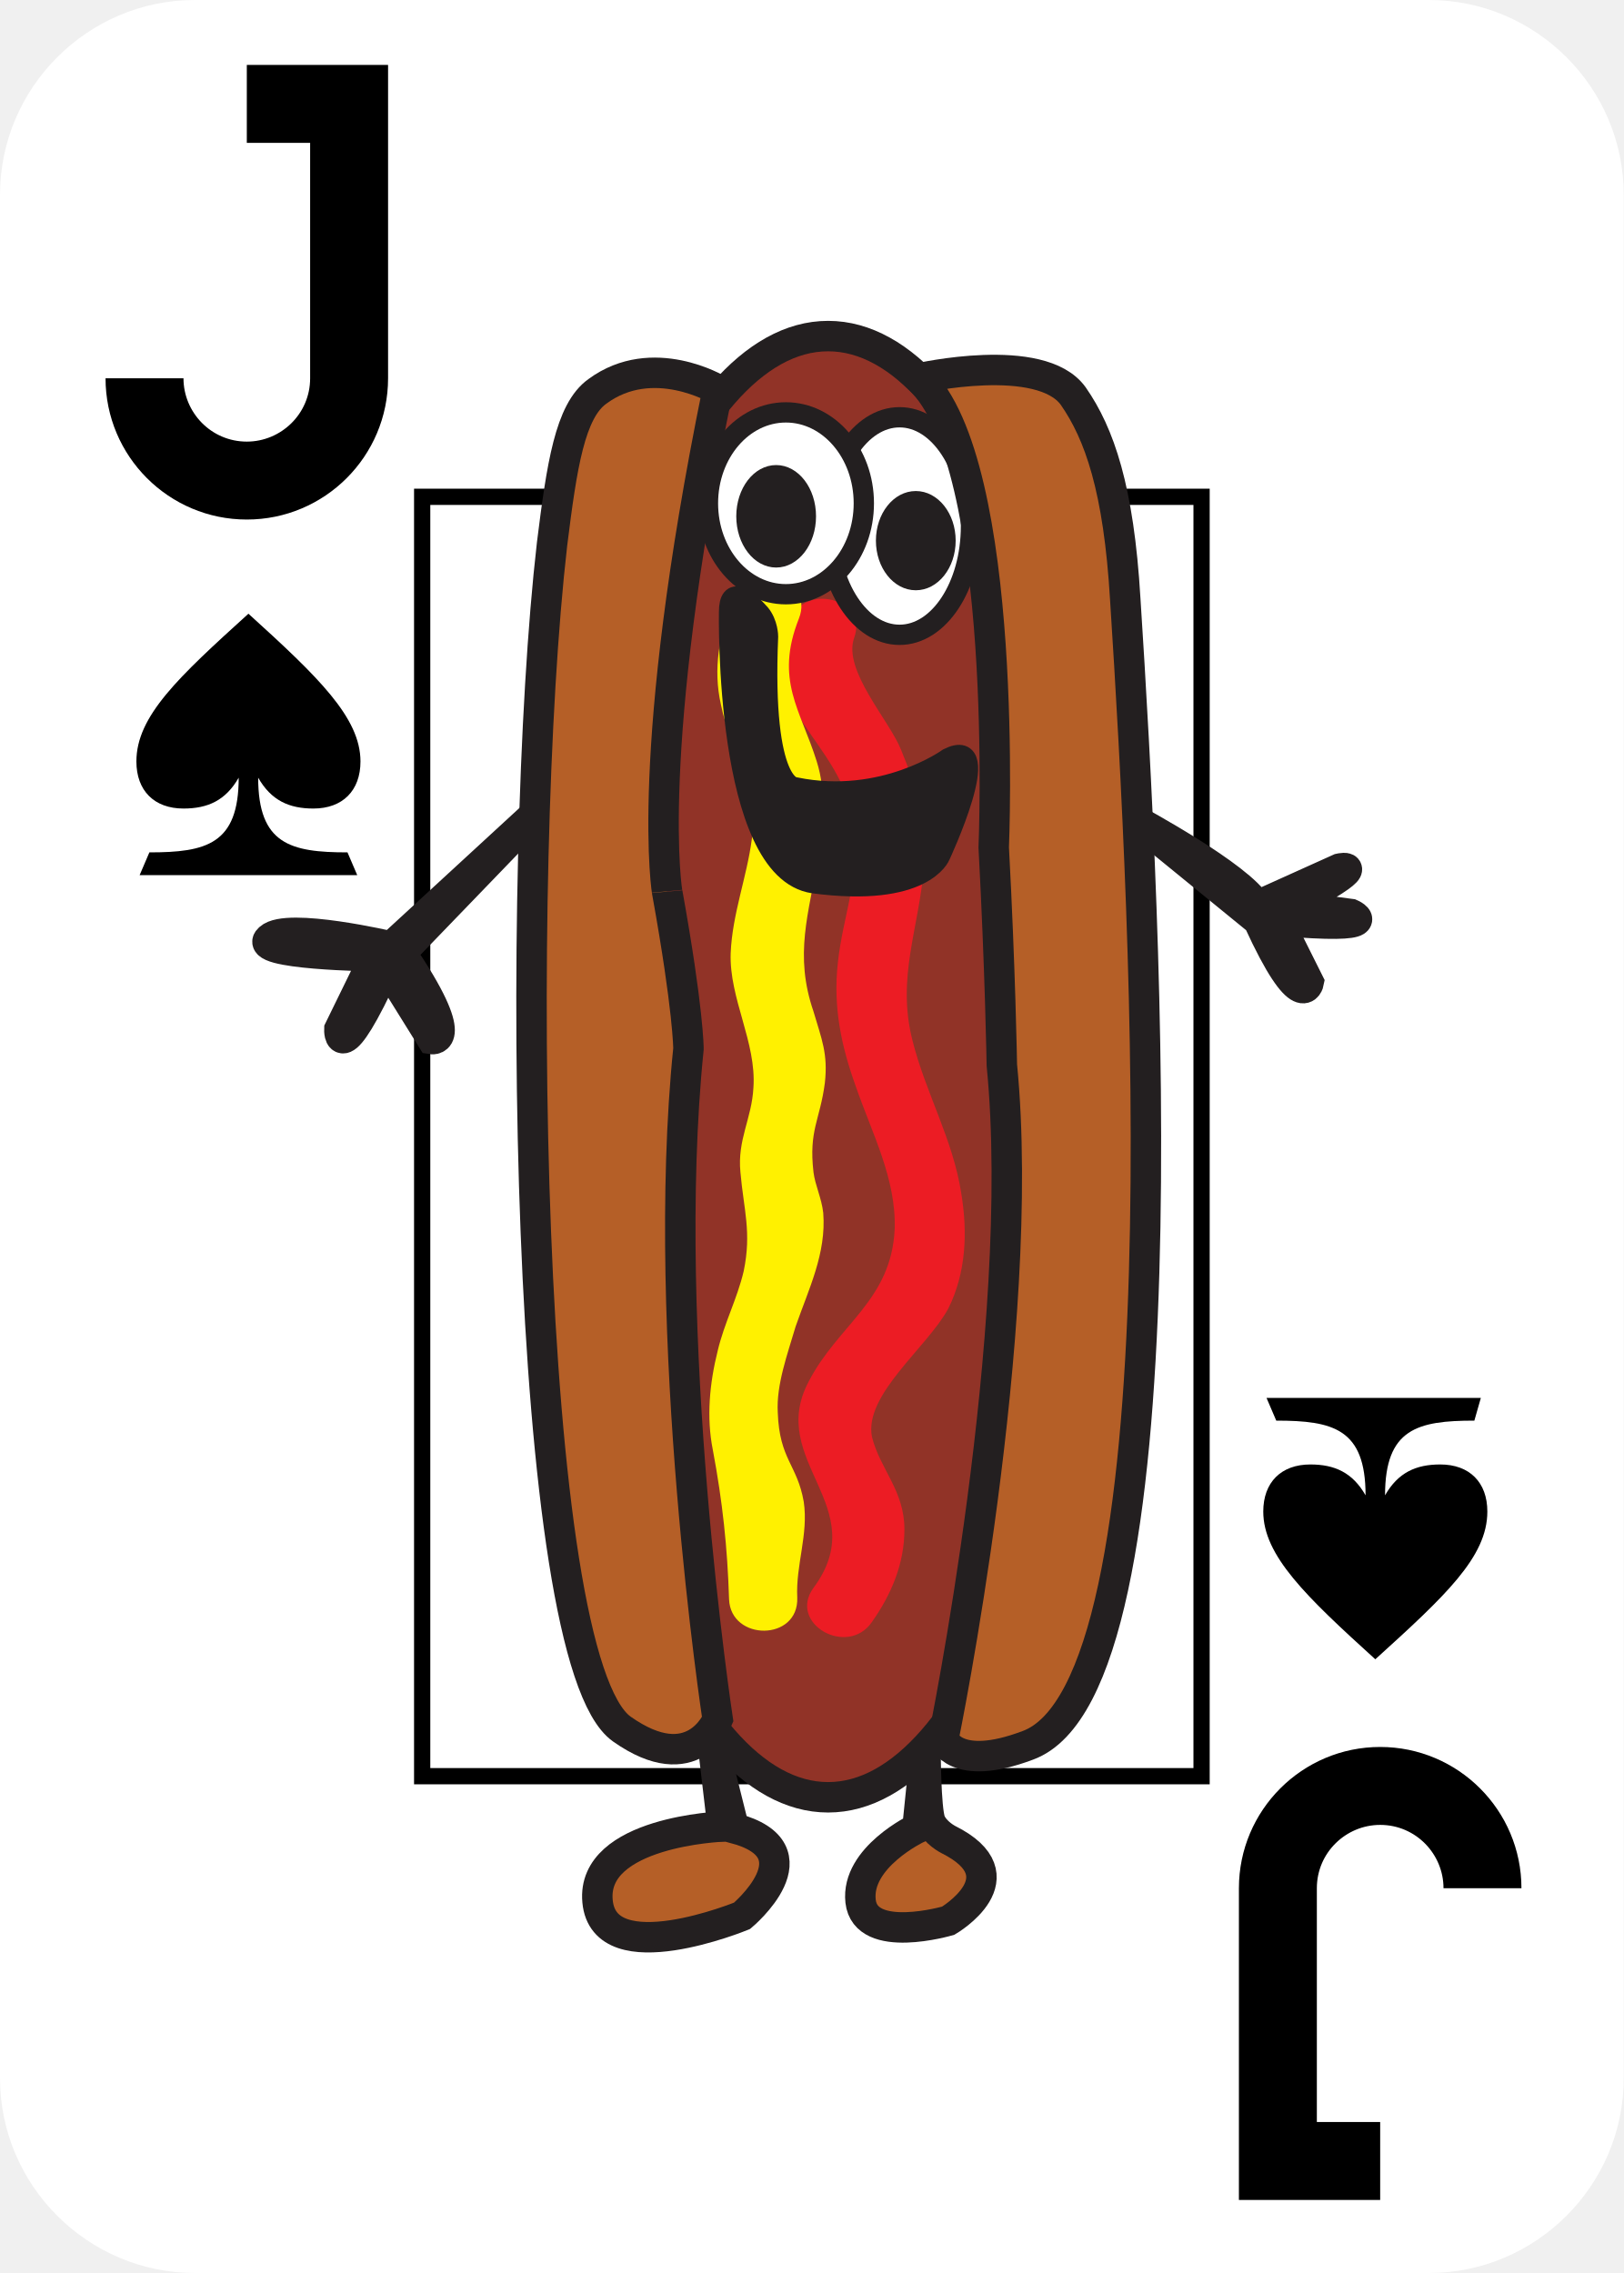
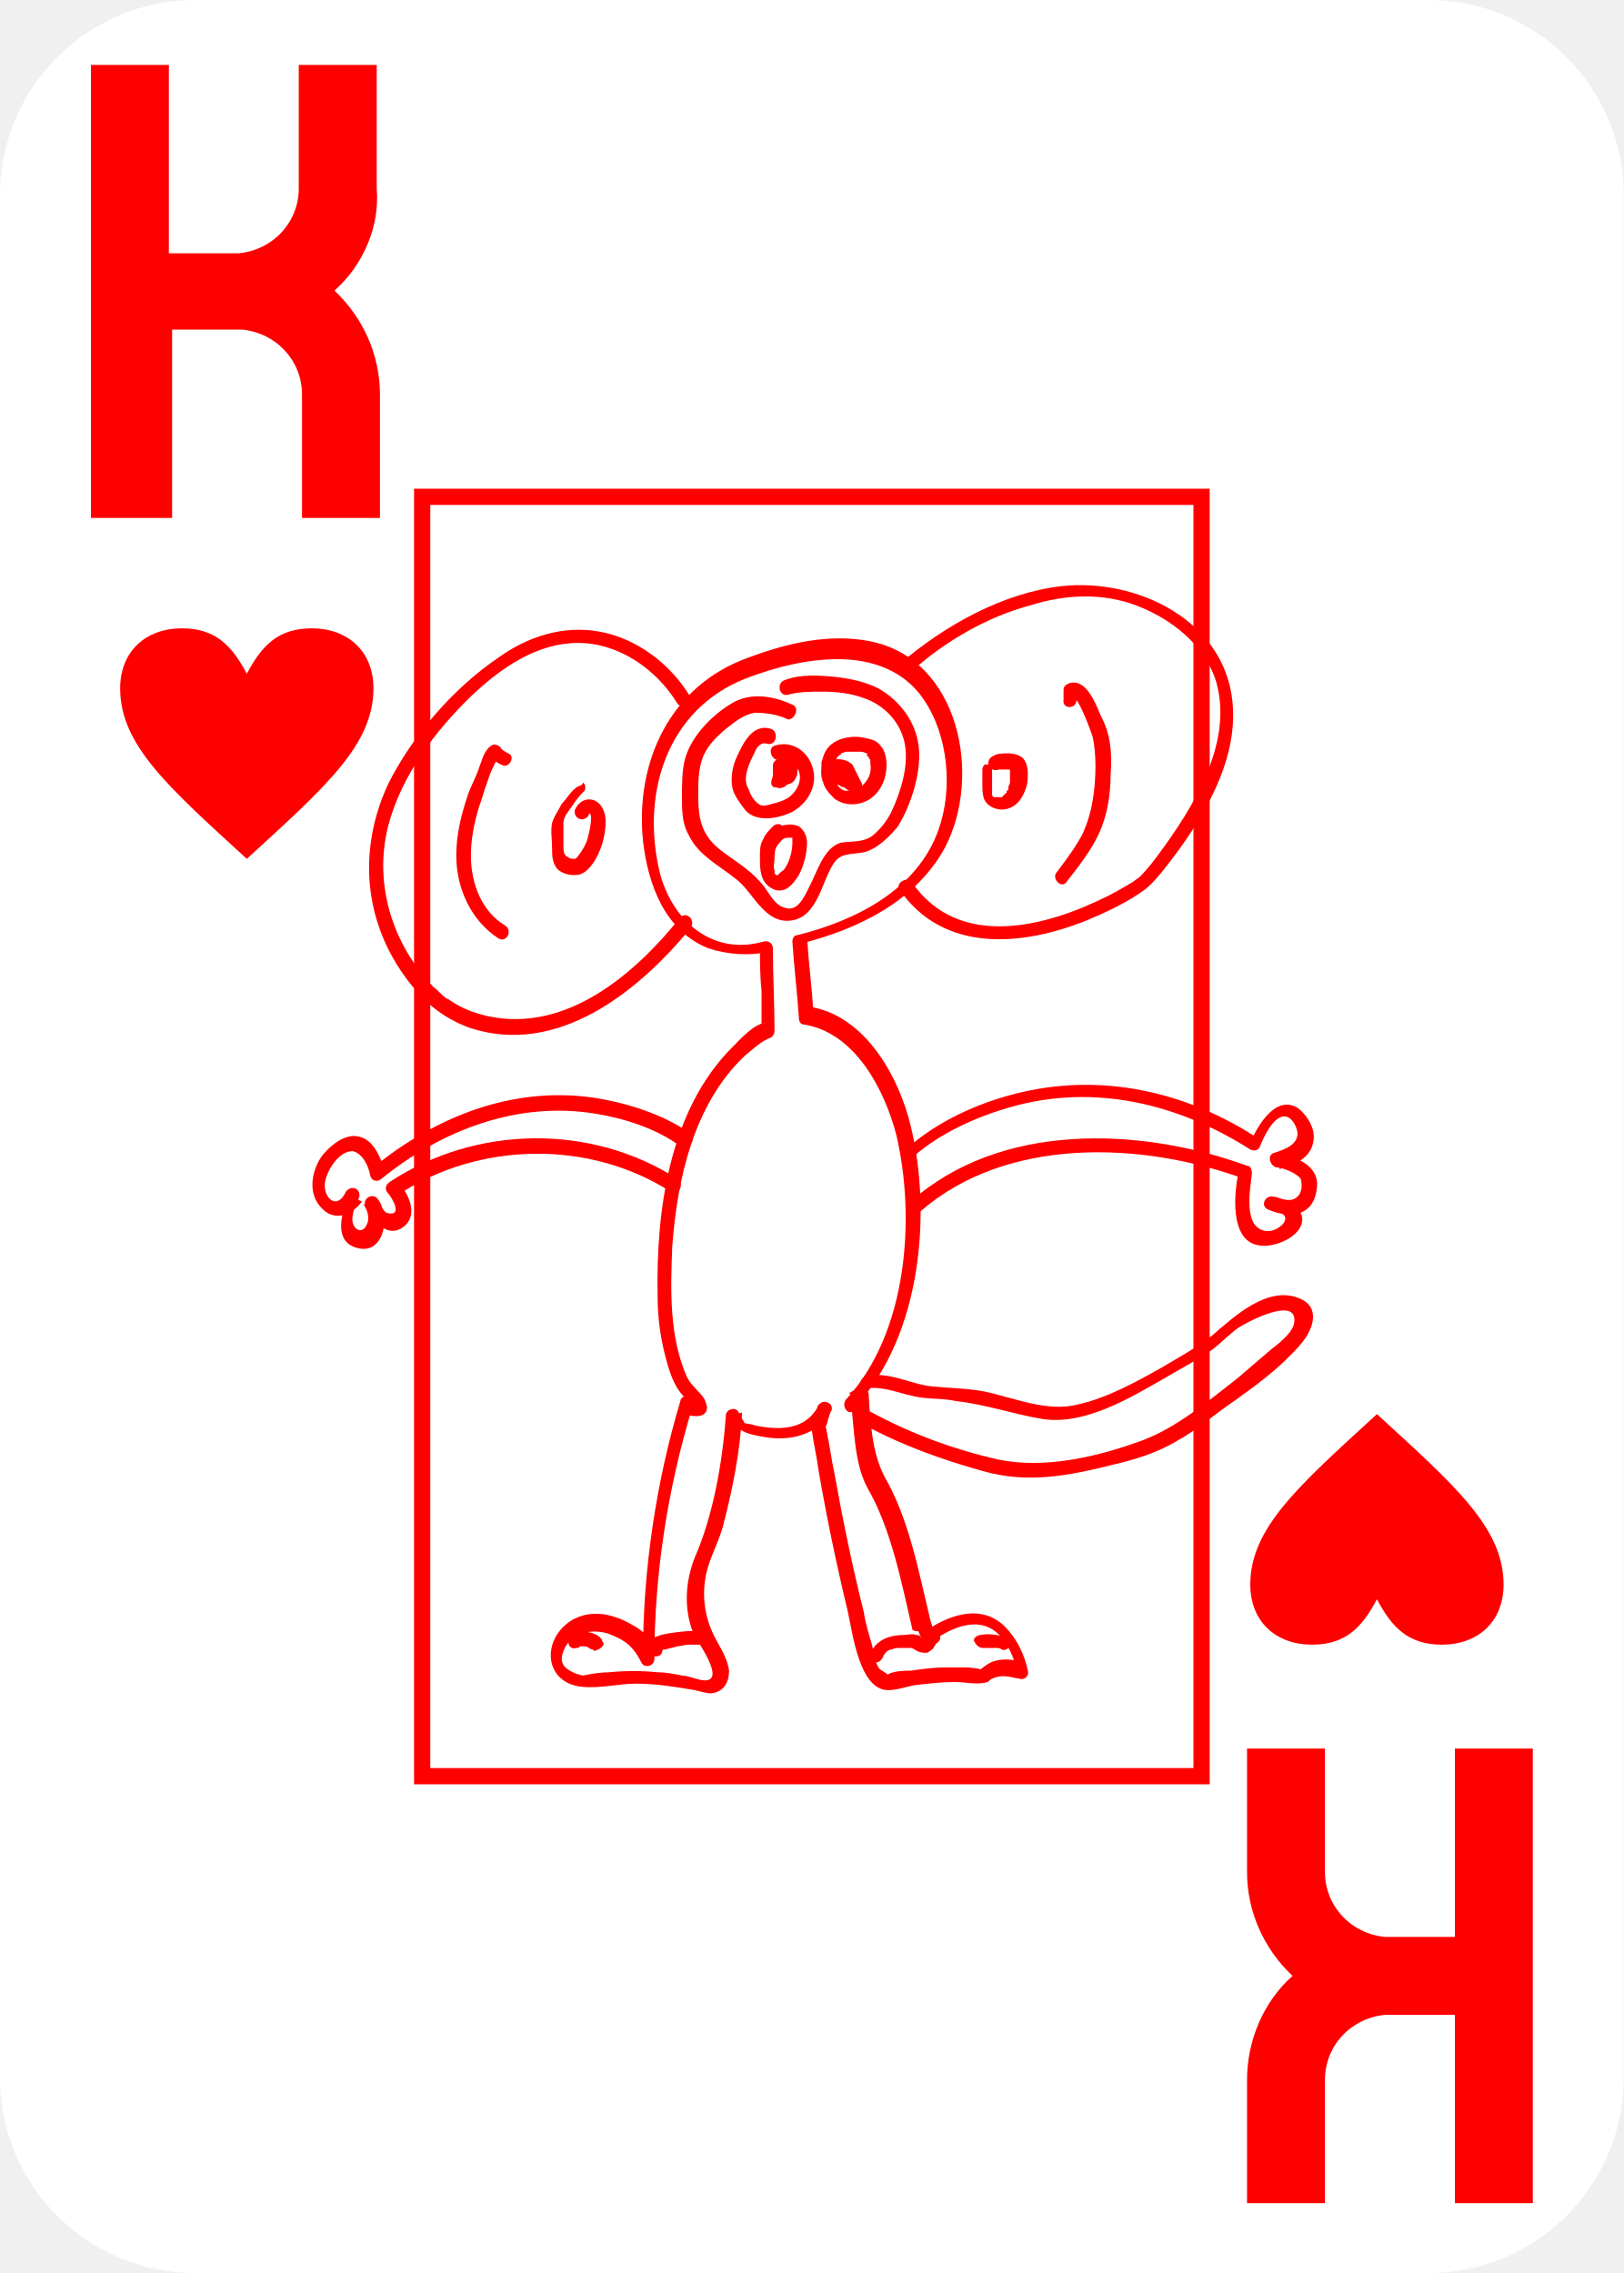
<svg xmlns="http://www.w3.org/2000/svg" version="1.1" id="Layer_1" x="0px" y="0px" viewBox="0 0 100 140" style="enable-background:new 0 0 100 140;" xml:space="preserve">
  <style type="text/css">
	.st0{fill:#FFFFFF;}
- 	.st1{fill:none;stroke:#000000;stroke-miterlimit:10;}
- 	.st2{fill:#913327;stroke:#231F20;stroke-width:1.875;stroke-miterlimit:10;}
- 	.st3{fill:#B55F27;stroke:#231F20;stroke-width:1.875;stroke-miterlimit:10;}
- 	.st4{fill:#EC1C24;}
- 	.st5{fill:#FFF100;}
- 	.st6{fill:#231F20;stroke:#231F20;stroke-width:1.25;stroke-miterlimit:10;}
- 	.st7{fill:#FFFFFF;stroke:#231F20;stroke-width:1.25;stroke-miterlimit:10;}
- 	.st8{fill:#231F20;stroke:#231F20;stroke-width:0.312;stroke-miterlimit:10;}
+ 	.st1{fill:none;stroke:#FF0000;stroke-miterlimit:10;}
+ 	.st2{fill:#FF0000;}
</style>
  <path class="st0" d="M88,140H12c-6.6,0-12-5.4-12-12V12C0,5.4,5.4,0,12,0h76c6.6,0,12,5.4,12,12v116C100,134.6,94.6,140,88,140z" />
+   <rect x="26" y="30.6" class="st1" width="48" height="78.8" />
  <g>
-     <path d="M23.9,4v19.3c0,4.8-3.9,8.7-8.7,8.7s-8.7-3.9-8.7-8.7h4.8c0,2.1,1.7,3.9,3.9,3.9c2.1,0,3.9-1.7,3.9-3.9V8.8h-3.9V4H23.9z" />
+     <path class="st2" d="M20.6,17.9c1.8,1.7,2.8,4,2.8,6.4v7.6h-4.8v-7.6c0-2.1-1.6-3.8-3.7-4c-0.1,0-0.2,0-0.3,0h-4v11.6h-5V4h4.8   v11.6h4c0.1,0,0.2,0,0.3,0c2.1-0.2,3.7-1.9,3.7-4V4h4.8v7.6C23.4,13.9,22.4,16.3,20.6,17.9z" />
  </g>
  <g>
-     <path d="M76.3,135.6v-19.3c0-4.8,3.9-8.7,8.7-8.7c4.8,0,8.7,3.9,8.7,8.7h-4.8c0-2.1-1.7-3.9-3.9-3.9c-2.1,0-3.9,1.7-3.9,3.9v14.4   H85v4.8h-8.7V135.6z" />
-   </g>
-   <rect x="26" y="30.6" class="st1" width="48" height="78.8" />
-   <g>
-     <path d="M9.2,52.5c3.5,0,5.5-0.5,5.5-4.6c-0.8,1.4-1.9,1.9-3.4,1.9c-1.8,0-2.9-1.1-2.9-2.9c0-2.8,2.6-5.2,6.9-9.1   c4.3,3.9,6.9,6.4,6.9,9.1c0,1.8-1.1,2.9-2.9,2.9c-1.5,0-2.6-0.5-3.4-1.9c0,4.1,2,4.6,5.5,4.6l0.6,1.4H8.6L9.2,52.5z" />
+     <path class="st2" d="M79.6,121.7c-1.8-1.7-2.8-4-2.8-6.4v-7.6h4.8v7.6c0,2.1,1.6,3.8,3.7,4c0.1,0,0.2,0,0.3,0h4v-11.6h4.8v28h-4.8   v-11.6h-4c-0.1,0-0.2,0-0.3,0c-2.1,0.2-3.7,1.9-3.7,4v7.6h-4.8v-7.6C76.8,125.7,77.8,123.3,79.6,121.7z" />
  </g>
  <g>
-     <path d="M90.8,87.5c-3.5,0-5.5,0.5-5.5,4.6c0.8-1.4,1.9-1.9,3.4-1.9c1.8,0,2.9,1.1,2.9,2.9c0,2.8-2.6,5.2-6.9,9.1   c-4.3-3.9-6.9-6.4-6.9-9.1c0-1.8,1.1-2.9,2.9-2.9c1.5,0,2.6,0.5,3.4,1.9c0-4.1-2-4.6-5.5-4.6L78,86.1h13.2L90.8,87.5z" />
+     <path class="st2" d="M77,97.6c0-3.5,3-6.1,7.8-10.5c4.8,4.4,7.8,7,7.8,10.5c0,2.3-1.6,3.7-3.8,3.7c-2.1,0-3.1-1.1-4-2.8   c-0.9,1.7-1.9,2.8-4,2.8C78.6,101.3,77,99.9,77,97.6z" />
  </g>
  <g>
-     <ellipse class="st2" cx="51" cy="65.7" rx="16.6" ry="45" />
-     <path class="st3" d="M44.2,24c0,0-4-2.4-7.4,0.1c-1.7,1.2-2.2,4.6-2.8,9.4c-2.3,20-1.8,68.7,4.3,73c4.4,3.1,5.9-0.6,5.9-0.6   s-3.6-23.7-1.8-41.3c0,0,0-2.4-1.3-9.6C41.1,55.1,39.6,46.5,44.2,24z" />
+     <path class="st2" d="M23,42.4c0,3.5-3,6.1-7.8,10.5c-4.8-4.4-7.8-7-7.8-10.5c0-2.3,1.6-3.7,3.8-3.7c2.1,0,3.1,1.1,4,2.8   c0.9-1.7,1.9-2.8,4-2.8C21.4,38.7,23,40.1,23,42.4z" />
+   </g>
+   <g>
    <g>
      <g>
-         <path class="st4" d="M48.6,38.3c-2,5.6,3.1,7.1,4,12.4c0.5,2.9-0.7,5.7-1,8.6c-0.3,2.7,0.2,5.1,1.1,7.6c1,2.9,2.5,5.7,2.4,8.8     c-0.2,4.4-3.5,5.9-5.3,9.4c-2.6,4.9,4,7.7,0.3,12.7c-1.6,2.2,2.1,4.3,3.6,2.1c1.2-1.7,2-3.6,2-5.7c0-2.4-1.5-3.7-2-5.7     c-0.5-2.6,3.4-5.5,4.7-7.9c1.1-2.2,1.2-4.7,0.8-7.1c-0.5-3.3-2.2-6.2-3-9.4c-1-3.9,0.4-6.9,0.7-10.7c0.2-2.6-0.4-4.8-1.4-7.2     c-0.7-1.8-3.6-4.9-2.9-6.9C53.5,36.9,49.5,35.8,48.6,38.3L48.6,38.3z" />
+         <path class="st2" d="M41.9,56.5c-2.8,3.5-7,7.1-11.8,6.1c-0.9-0.2-1.7-0.5-2.4-1c-0.3-0.2,0,0-0.2-0.1c-0.3-0.2-0.5-0.5-0.8-0.7     c-2.5-2.6-3.7-6.3-2.8-9.9c0.8-3.1,2.9-5.9,5.2-8.1c1.8-1.7,4-3.2,6.5-3.2s4.8,1.6,6.1,3.7c0.3,0.5,1.1,0,0.8-0.4     c-1.2-2-3.3-3.6-5.6-4c-2.2-0.4-4.4,0.3-6.2,1.6c-2.8,1.9-5.3,4.8-6.8,7.8c-1.9,4.1-1.5,8.6,1.3,12.2c1,1.3,2.1,2.2,3.7,2.8     c5.4,1.8,10.4-2.2,13.6-6.1C42.9,56.7,42.3,56.1,41.9,56.5L41.9,56.5z" />
      </g>
    </g>
    <g>
      <g>
-         <path class="st5" d="M49.1,98.4c-0.1-2,0.7-3.9,0.4-5.9c-0.4-2.3-1.5-2.6-1.6-5.5c-0.1-1.7,0.6-3.6,1.1-5.3     c0.8-2.3,1.9-4.5,1.7-7c-0.1-0.9-0.5-1.7-0.6-2.5c-0.3-2.6,0.4-3.2,0.7-5.5c0.2-1.8-0.2-2.7-0.7-4.4c-1.2-3.5-0.3-6,0.3-9.5     c0.3-2,0.5-4-0.1-5.9c-1-3.2-2.6-5-1.1-8.8c1-2.5-3.1-3.6-4.1-1.1c-0.8,2.1-1.2,4.2-0.7,6.4c0.6,3,2.4,5,1.9,8.3     c-0.3,2.3-1.2,4.6-1.3,7c-0.1,2.8,1.6,5.5,1.4,8.3c-0.1,1.9-1,3.2-0.8,5.2c0.2,2.3,0.7,3.7,0.2,6.1c-0.4,1.7-1.2,3.2-1.6,4.9     c-0.5,2-0.7,4.1-0.3,6.1c0.6,3.2,0.9,6,1,9.2C45,101.1,49.2,101.1,49.1,98.4L49.1,98.4z" />
+         <path class="st2" d="M57.3,99.8c-0.7-2.9-1.3-6.2-2.8-8.8c-0.8-1.5-0.9-3.4-1-5.1c0-0.3-0.4-0.6-0.7-0.4     c-0.2,0.1-0.3,0.2-0.5,0.3c0.2,0.2,0.4,0.5,0.5,0.7c3.9-4.3,4.6-11.7,3.3-17.1c-0.7-3-2.8-6.9-6.3-7.4c0.1,0.1,0.2,0.3,0.3,0.4     c-0.1-1.6-0.3-3.1-0.4-4.7c-0.1,0.1-0.2,0.3-0.3,0.4c3.5-0.9,7-2.6,8.8-5.9c2.3-4.4,0.9-11.6-4.6-12.7c-2.5-0.5-5.1,0.1-7.5,1     c-4.8,1.7-7,6.4-6.5,11.3c0.3,2.6,1.3,5.5,4,6.6c1.2,0.4,2.6,0.5,3.8,0.2c-0.2-0.1-0.4-0.3-0.6-0.4c0,0.9,0,1.9,0.1,2.8     c0,0.6,0,1.2,0,1.7c0,0.1,0,0.4,0,0.5c0.2,0.2-0.2-0.2,0.2-0.2c-0.7,0.1-1.5,1-2,1.5c-3.9,3.9-4.7,10.1-4.6,15.3     c0,1.5,0.2,2.8,0.6,4.2c0.2,0.7,0.5,1.5,1,2c0.1,0.1,0.1,0.1,0.2,0.2c0.1,0.1,0.2,0.2,0.3,0.2c0.2,0.2,0.3,0.1,0.4-0.3     c0-0.1-0.5-0.1-0.6-0.1c-0.2-0.1-0.5,0.1-0.5,0.3c-1.5,5-2.3,10.4-2.3,15.6c0.3-0.1,0.6-0.1,0.8-0.2c-0.4-0.9-0.7-1.2-1.6-1.7     c-1.1-0.6-2.4-0.9-3.6-0.2c-1.9,1.2-1.7,3.9,0.7,4.1c1.1,0.1,2.2-0.2,3.3-0.2c1.2,0,2.4,0.2,3.6,0.4c0.4,0.1,0.7,0.2,1,0.2     c0.8-0.1,1.1-0.7,1.1-1.4c-0.1-0.8-0.6-1.5-0.9-2.1c-0.6-1.2-0.8-2.5-0.5-3.9c0.2-0.9,0.7-1.8,1-2.8c0.6-2.3,1.1-4.7,1.2-7.1     c-0.3,0.1-0.6,0.1-0.8,0.2c0.6,1,1,1.1,2.1,1.3c1.7,0.3,3.4-0.1,4.2-1.7c-0.3-0.1-0.5-0.2-0.8-0.3c-0.2,0.6-0.5,1-0.4,1.6     c0.1,0.8,0.3,1.6,0.4,2.4c0.5,2.9,1.1,5.8,1.8,8.7c0.3,1.3,0.7,4.9,2.5,4.9c0.5,0,1.1-0.2,1.6-0.3c0.8-0.1,1.7-0.2,2.5-0.2     c0.7,0,1.4,0.2,2,0c0.1,0,0.2-0.2,0.3-0.2c0.6-0.3,1.1-0.1,1.7,0c0.3,0.1,0.6-0.2,0.5-0.5c-0.2-1-0.7-2-1.4-2.7     c-1.5-1.5-3.6-0.7-5.1,0.4c0.2,0.1,0.4,0.2,0.7,0.3C57.5,100.4,57.4,100.1,57.3,99.8c-0.2-0.5-1-0.3-0.9,0.2     c0.1,0.3,0.2,0.6,0.3,0.8c0.1,0.3,0.4,0.4,0.7,0.3c1.4-1,3.2-1.7,4.4-0.1c0.4,0.6,0.7,1.2,0.8,1.9c0.2-0.2,0.4-0.4,0.5-0.5     c-0.7-0.2-1.4-0.3-2.1,0c-0.2,0.1-0.6,0.4-0.7,0.5c0.5-0.1-0.7-0.2-0.7-0.2c-0.5,0-0.9,0-1.4,0c-0.7,0-1.4,0.1-2.1,0.2     c-0.3,0-1.2,0-1.5,0.3c-0.2,0.2,0.2,0.2,0.1,0c-0.1-0.2-0.5-0.3-0.6-0.5c-0.2-0.3-0.3-1-0.4-1.4c-0.2-0.7-0.4-1.3-0.5-2     c-0.7-2.8-1.3-5.7-1.8-8.5c-0.2-0.9-0.3-1.8-0.5-2.7c0-0.1-0.1-0.3-0.1-0.4c0,0.5,0.2-0.2,0.2-0.3c0.1-0.2,0.1-0.4,0.2-0.5     c0.2-0.5-0.6-0.8-0.8-0.3c-0.8,1.5-2.4,1.5-3.9,1.2c-0.2-0.1-0.6-0.1-0.8-0.2c0.4,0.3-0.1-0.3-0.2-0.6c-0.2-0.4-0.8-0.2-0.8,0.2     c-0.2,2.9-0.8,6.2-1.9,8.7c-0.6,1.5-0.7,3.2-0.1,4.7c0.3,0.6,2,2.9,0.7,2.9c-0.4,0-1-0.3-1.4-0.3c-0.5-0.1-1-0.2-1.5-0.2     c-1-0.1-2-0.1-3,0c-0.5,0-1.1,0.1-1.6,0.2c-0.4,0,0.2,0,0,0c-0.1,0-0.3-0.1-0.4-0.1c-0.7-0.3-1.1-0.6-0.8-1.4     c0.4-1.1,1.6-1.4,2.7-1.1c1.1,0.4,1.6,0.8,2.1,1.8c0.2,0.4,0.8,0.2,0.8-0.2c0-5.2,0.8-10.4,2.3-15.4c-0.2,0.1-0.4,0.2-0.5,0.3     c0.4,0.1,1.2,0.3,1.4-0.2c0.1-0.2,0-0.4-0.1-0.7c-0.3-0.5-0.8-0.8-1.1-1.4c-1.1-2.5-1-5.4-0.9-8c0.3-4.1,1.3-8.8,4.5-11.8     c0.5-0.4,1-0.9,1.6-1.1c0.1-0.1,0.2-0.2,0.2-0.4c0-1.7-0.1-3.4-0.1-5.1c0-0.3-0.3-0.5-0.6-0.4c-3.2,0.9-5.7-1.4-6.4-4.4     c-1.1-4.8,0.5-9.9,5.3-11.8c1.8-0.7,3.8-1.2,5.7-1.2c2.1,0,4.1,0.7,5.3,2.5c1.5,2.2,1.8,5.5,0.9,8c-1.3,3.7-5.1,5.6-8.7,6.5     c-0.2,0-0.3,0.2-0.3,0.4c0.1,1.6,0.3,3.1,0.4,4.7c0,0.2,0.1,0.4,0.3,0.4c3.2,0.5,5,4.1,5.7,6.8c1.2,5.1,0.7,12.2-3.1,16.3     c-0.3,0.4,0.1,1,0.5,0.7c0.2-0.1,0.3-0.2,0.5-0.3c-0.2-0.1-0.4-0.3-0.7-0.4c0.2,1.7,0.2,3.9,1,5.4c1.5,2.6,2.1,5.8,2.8,8.8     C56.6,100.6,57.4,100.4,57.3,99.8z" />
      </g>
    </g>
-     <path class="st6" d="M44.9,37.7c0,0-0.3,15.9,5.2,16.7c6.8,0.9,7.8-1.7,7.8-1.7s3.5-7.5,0.5-6c0,0-4,2.9-9.4,1.8   c0,0-2.1,0.2-1.7-9.3c0,0,0-0.8-0.5-1.4C46,36.9,44.9,36,44.9,37.7z" />
-     <ellipse class="st7" cx="55.4" cy="32.4" rx="4.4" ry="6.7" />
-     <ellipse class="st7" cx="48.4" cy="31" rx="4.8" ry="5.6" />
-     <ellipse class="st8" cx="47.8" cy="31.8" rx="2.3" ry="3" />
-     <ellipse class="st8" cx="56.4" cy="33.3" rx="2.3" ry="2.9" />
-     <path class="st3" d="M43.9,107.4l0.6,5.1c0,0-8.1,0.3-7.7,4.6c0.4,4.4,8.9,0.9,8.9,0.9s4.8-4-0.5-5.4L43.9,107.4z" />
-     <path class="st3" d="M57,107.7l-0.5,4.9c0,0-3.8,1.8-3.5,4.5s5.4,1.2,5.4,1.2s4.6-2.7,0-5c0,0-0.8-0.4-1.1-1.1   C57,111.4,57,107.7,57,107.7z" />
-     <path class="st3" d="M32.9,50.2l-8.8,8.1c0,0-6.4-1.5-7.5-0.5c-1.2,1,6.5,1.1,6.5,1.1l-2.2,4.5c0,0-0.1,2.7,2.9-3.9l2.8,4.5   c0,0,1.9,0.3-1.9-5.3L32.9,50.2z" />
-     <path class="st3" d="M69.9,50.5c0,0,6.5,3.5,7.5,5.3l5.1-2.3c0,0,2.2-0.5-3.1,2.3l3.8,0.5c0,0,2.3,1-4.5,0.4l1.9,3.8   c0,0-0.4,2.1-3.1-3.8L69.9,50.5z" />
-     <path class="st3" d="M56.6,23.3c0,0,7.5-1.7,9.5,1.1c1.6,2.3,2.8,5.7,3.2,12.5c1.3,20.1,3.8,67-6,70.6c-4.5,1.7-5.2-0.4-5.2-0.4   s5.2-25.3,3.6-41.5c0,0-0.1-6-0.5-13.4C61.2,52.2,62.2,28.6,56.6,23.3z" />
+     <g>
+       <g>
+         <path class="st2" d="M56.2,41.3c2-1.8,4.6-3.3,7.2-4c2.2-0.7,4.5-0.8,6.6,0s4.2,2.4,4.9,4.7c1,3.5-1.1,7.2-3.1,10     c-0.5,0.7-1,1.4-1.6,2c0.1-0.1,0,0,0,0c-0.1,0.1-0.3,0.2-0.4,0.3c-0.5,0.3-1,0.6-1.6,0.9c-3.8,1.9-9.1,3.3-12-0.8     c-0.3-0.5-1.1,0-0.8,0.4c2.7,3.9,7.5,3.5,11.5,1.9c1.2-0.5,2.5-1.1,3.6-1.9c0.5-0.4,0.9-0.9,1.3-1.4c2.2-2.8,4.5-6.5,4.1-10.2     c-0.5-5-5.9-7.6-10.5-7.1c-3.6,0.4-7.2,2.4-10,4.8C55.2,41.1,55.8,41.7,56.2,41.3L56.2,41.3z" />
+       </g>
+     </g>
+     <g>
+       <g>
+         <path class="st2" d="M54.4,102c0.1-0.2,0.3-0.4,0.5-0.4c0.2-0.1,0.4-0.1,0.6-0.1c0.2,0,0.4,0,0.6,0c0.1,0,0.2,0.1,0.4,0.2     s0.4,0.1,0.6,0.1c0.2-0.1,0.3-0.2,0.4-0.3c0-0.1,0.1-0.1,0.1-0.2c0,0,0,0,0.1-0.1s-0.1,0,0,0c0.5-0.3,0-1.1-0.4-0.8     c-0.1,0.1-0.3,0.2-0.4,0.3c0,0.1-0.1,0.1-0.1,0.2l0,0l0,0h0.1c0,0,0,0-0.1,0c0,0-0.1,0-0.1-0.1c-0.1-0.1-0.2-0.1-0.3-0.1     c-0.2-0.1-0.5,0-0.7,0c-0.9,0-1.8,0.3-2.1,1.2c-0.1,0.2,0.1,0.5,0.3,0.5C54.1,102.4,54.3,102.3,54.4,102L54.4,102z" />
+       </g>
+     </g>
+     <g>
+       <g>
+         <path class="st2" d="M60.5,101.5c0.3,0,0.6,0,0.9,0h-0.1c0.1,0,0.3,0,0.4,0.1c0.2,0.1,0.5-0.1,0.5-0.3c0.1-0.2-0.1-0.5-0.3-0.5     c-0.5-0.1-1-0.2-1.5-0.1c-0.2,0-0.5,0.2-0.4,0.4C60.1,101.3,60.3,101.5,60.5,101.5L60.5,101.5z" />
+       </g>
+     </g>
+     <g>
+       <g>
+         <path class="st2" d="M35.5,101.5c0.1,0,0.2,0,0.2-0.1h-0.1c0.1,0,0.3,0,0.4,0h-0.1c0.1,0,0.2,0,0.4,0.1h-0.1     c0.1,0,0.2,0.1,0.3,0.1c0.1,0.1,0.2,0.1,0.3,0c0.1,0,0.2-0.1,0.3-0.2s0.1-0.2,0-0.3c0-0.1-0.1-0.2-0.2-0.3     c-0.4-0.3-1.1-0.4-1.6-0.2c-0.1,0-0.2,0.1-0.3,0.2s-0.1,0.2,0,0.3C35,101.4,35.2,101.6,35.5,101.5L35.5,101.5z" />
+       </g>
+     </g>
+     <g>
+       <g>
+         <path class="st2" d="M40.8,101.6C40.8,101.5,40.8,101.7,40.8,101.6C40.8,101.7,40.8,101.7,40.8,101.6     C40.8,101.7,40.8,101.7,40.8,101.6C40.8,101.7,40.9,101.6,40.8,101.6c0.1,0,0.2,0,0.2,0c0.2-0.1,0.5-0.1,0.7-0.2     c0.2,0,0.5-0.1,0.7-0.1c0.3,0,0.5,0,0.8,0c0.2,0,0.5-0.2,0.4-0.4c0-0.3-0.2-0.4-0.4-0.4c-0.7-0.1-1.3,0-2,0.1     c-0.6,0.1-1.4,0.3-1.4,1c0,0.2,0.2,0.5,0.4,0.4C40.6,102.1,40.8,101.9,40.8,101.6L40.8,101.6z" />
+       </g>
+     </g>
+     <g>
+       <g>
+         <path class="st2" d="M53.4,85.5c1.1-0.1,1.9,0.3,2.9,0.5c0.8,0.2,1.7,0.1,2.6,0.3c1.8,0.2,3.5,0.8,5.3,1.1     c2.6,0.4,5.4-1.3,7.5-2.5c1-0.6,2-1.1,3-1.8c0.5-0.4,0.9-0.8,1.4-1.2c0.5-0.4,3.9-2.2,3.6-0.4c-0.1,0.6-1,1.3-1.4,1.6     c-0.7,0.6-1.4,1.2-2.1,1.8c-1.8,1.4-3.7,3-5.8,3.8c-2.7,1-6,1.8-8.9,1.2c-2.7-0.6-5.4-1.6-7.8-2.9c-0.5-0.3-0.9,0.5-0.4,0.8     c2.2,1.2,4.7,2.1,7.2,2.8c2.8,0.8,5.3,0.3,8.1-0.4c1.3-0.3,2.6-0.7,3.8-1.4c1.3-0.7,2.4-1.7,3.6-2.5c1.4-1,2.9-2.1,4.1-3.5     c0.7-0.8,1.3-2.2,0-2.8c-2-0.9-4.1,1.1-5.5,2.3c-0.9,0.7-2,1.3-3,1.9c-1.6,0.9-3.4,1.9-5.2,2.3c-1.9,0.5-3.9-0.4-5.8-0.8     c-1.1-0.2-2.1-0.2-3.1-0.3c-1.3-0.1-2.4-0.8-3.8-0.7C52.8,84.7,52.8,85.6,53.4,85.5L53.4,85.5z" />
+       </g>
+     </g>
+     <g>
+       <g>
+         <path class="st2" d="M66.3,43.1c0-0.2,0-0.4,0-0.6c-0.1,0.1-0.2,0.3-0.3,0.4c0.4-0.1,1.2,2.2,1.3,2.5c0.2,1,0.2,2.1,0.1,3.1     s-0.3,1.9-0.7,2.8c-0.4,0.8-1,1.6-1.6,2.4c-0.4,0.4,0.3,1.1,0.6,0.6c0.7-0.9,1.5-1.9,2-3s0.7-2.4,0.7-3.6c0.1-1.3,0-2.5-0.6-3.6     c-0.3-0.7-0.9-2.4-2-2c-0.2,0.1-0.3,0.2-0.3,0.4s0,0.4,0,0.6C65.4,43.7,66.3,43.7,66.3,43.1L66.3,43.1z" />
+       </g>
+     </g>
+     <g>
+       <g>
+         <path class="st2" d="M60.5,47.4c0,0.3,0,0.6,0,0.9c0,0.3,0,0.6,0.1,0.9c0.2,0.5,0.9,0.8,1.5,0.6s0.9-0.7,1.1-1.3     c0.1-0.3,0.1-0.6,0.1-0.9c0-0.3-0.1-0.7-0.3-0.9s-0.6-0.3-0.9-0.3c-0.4,0-0.7,0-1,0.2c-0.2,0.1-0.3,0.4-0.2,0.6     c0.1,0.2,0.4,0.3,0.6,0.2c0,0,0.1,0,0,0c0,0,0,0,0.1,0h0.1c0.1,0,0.2,0,0.3,0h0.1c0,0,0.1,0,0,0h0.1c0,0,0.1,0,0,0s0,0,0,0     s0.1,0.1,0,0l0,0l0,0l0,0c0,0,0,0.1,0,0v0.1c0-0.1,0,0,0,0v0.1v0.1v0.1c0,0,0,0.1,0,0c0,0,0,0,0,0.1c0,0,0,0,0,0.1s0,0.1,0,0.2     c0,0.1-0.1,0.2-0.1,0.3l0,0v0.1c0,0,0,0.1-0.1,0.1c0,0,0,0,0,0.1l0,0l-0.1,0.1c0,0,0,0-0.1,0.1c0,0,0.1,0,0,0l-0.1,0.1     c0,0,0.1,0,0,0c0,0,0,0-0.1,0c0,0,0,0-0.1,0s0,0,0,0h-0.1c-0.1,0,0,0,0,0h-0.1c0,0-0.1,0,0,0s0,0,0,0s0,0-0.1,0l0,0     c0,0,0,0-0.1-0.1c0.1,0.1,0,0,0,0l0,0l0,0c0,0,0,0,0-0.1s0,0,0,0c0-0.1,0-0.1,0-0.2c0-0.1,0-0.3,0-0.4c0-0.3,0-0.6,0-0.8     s-0.2-0.5-0.4-0.4C60.7,47,60.5,47.2,60.5,47.4L60.5,47.4z" />
+       </g>
+     </g>
+     <g>
+       <g>
+         <path class="st2" d="M31.3,46.4c-0.2-0.1-0.4-0.2-0.5-0.4c-0.1-0.1-0.4-0.2-0.5-0.1c-0.5,0.3-0.6,0.9-0.8,1.4     c-0.2,0.6-0.5,1.1-0.7,1.7c-0.4,1.2-0.7,2.4-0.7,3.7c0,2,0.9,4,2.6,5.1c0.5,0.3,0.9-0.5,0.4-0.8c-1.5-0.9-2.1-2.7-2.1-4.3     c0-1,0.2-2,0.5-3c0.2-0.5,0.3-1,0.5-1.5c0.1-0.3,0.2-0.6,0.3-0.8c0.1-0.2,0.2-0.5,0.4-0.7c-0.2,0-0.4,0-0.5-0.1     c0.2,0.2,0.4,0.4,0.7,0.5C31.3,47.4,31.8,46.6,31.3,46.4L31.3,46.4z" />
+       </g>
+     </g>
+     <g>
+       <g>
+         <path class="st2" d="M35.5,48.5c-0.4,0.3-0.6,0.7-0.9,1c-0.2,0.4-0.5,0.8-0.6,1.2c-0.1,0.5,0,1,0,1.5s0,0.9,0.3,1.3     c0.3,0.3,0.7,0.4,1.1,0.4c0.5,0,0.8-0.3,1.1-0.7c0.5-0.7,0.8-1.7,0.8-2.6c0-0.5-0.2-1.1-0.7-1.3s-1,0.1-1.2,0.6     c-0.1,0.6,0.7,0.8,0.9,0.2l0,0c0.1,0,0.1,0.3,0.1,0.3c0,0.4-0.1,0.8-0.2,1.2c-0.1,0.4-0.3,0.7-0.5,1c-0.1,0.1-0.2,0.3-0.3,0.3     s-0.3,0-0.4-0.1c-0.3-0.1-0.3-0.4-0.3-0.8c0-0.4,0-0.9,0-1.3c0-0.4,0.3-0.7,0.5-1s0.4-0.6,0.7-0.9c0.2-0.1,0.2-0.5,0-0.6     C35.9,48.4,35.6,48.4,35.5,48.5L35.5,48.5z" />
+       </g>
+     </g>
+     <g>
+       <g>
+         <path class="st2" d="M56.3,71.2c1.6-1.4,3.8-2.4,5.9-3c5.2-1.5,10.4-0.2,14.8,2.6c0.2,0.1,0.5,0.1,0.6-0.2     c0.2-0.5,0.7-1.6,1.3-1.8c0.5-0.2,0.9,0.4,1,0.9c0.1,0.8-0.8,1.1-1.4,1.3c-0.5,0.1-0.3,0.8,0.1,0.9c0.3,0,1.2,0.3,1.5,0.7     c0.1,0.3,0.1,0.7-0.1,1c-0.4,0.5-0.9,0.3-1.5,0.1c-0.1,0.3-0.2,0.5-0.3,0.8c0.5,0.1,1.3,0.3,0.8,0.9c-0.7,0.7-1.6,0.5-1.9-0.3     c-0.3-0.9-0.1-1.9,0-2.8c0-0.3-0.1-0.5-0.3-0.5c-6.6-2.4-15.2-2.7-20.7,2.2c-0.4,0.4,0.2,1,0.6,0.6c5.3-4.6,13.6-4.3,19.9-2     c-0.1-0.2-0.2-0.4-0.3-0.5c-0.3,1.3-0.6,4.3,1.2,4.6c0.9,0.2,2.7-0.5,2.7-1.6c0-0.8-1.1-1.2-1.8-1.4c-0.5-0.1-0.8,0.6-0.3,0.8     c1.4,0.6,2.8,0.4,3-1.3c0.2-1.4-1.3-2-2.4-2.1c0,0.3,0.1,0.6,0.1,0.9c0.9-0.2,2-0.7,2.1-1.8c0.1-0.7-0.4-1.5-0.9-1.9     c-1.4-1-2.6,1.1-3,2.1c0.2-0.1,0.4-0.1,0.6-0.2c-4.5-3-9.9-4.2-15.2-2.8c-2.3,0.6-4.7,1.7-6.5,3.3C55.2,70.9,55.8,71.5,56.3,71.2     L56.3,71.2z" />
+       </g>
+     </g>
+     <g>
+       <g>
+         <path class="st2" d="M42.5,69.8c-1.7-1.2-4-1.9-6-2.2c-5-0.7-9.7,1.2-13.5,4.3c0.2,0.1,0.5,0.1,0.7,0.2c-0.2-0.6-0.5-1.4-1-1.8     c-1-0.8-2.1,0-2.8,0.8c-0.7,0.9-1,2.4-0.1,3.3c0.8,0.9,1.9,0.4,2.5-0.4c-0.3-0.1-0.5-0.3-0.8-0.4c-0.4,0.9-1,2.7,0.3,3.2     c1.8,0.7,2.3-1.8,1.5-2.9c-0.3-0.5-1-0.1-0.8,0.4c0.4,0.8,1.3,2,2.3,1.3s0.4-2-0.2-2.7c0,0.2-0.1,0.5-0.1,0.7     c5-3.3,11.8-3.4,16.8-0.2c0.5,0.3,0.9-0.5,0.4-0.8c-5.3-3.4-12.4-3.3-17.7,0.2c-0.3,0.2-0.3,0.5-0.1,0.7c0.2,0.2,1,1.5-0.1,1.2     c-0.2-0.1-0.5-0.7-0.6-0.9c-0.3,0.1-0.5,0.3-0.8,0.4c0.2,0.3,0.4,0.8,0.2,1.2c-0.3,0.7-0.9,0.3-0.9-0.3c0-0.4,0.2-0.9,0.4-1.3     c0.2-0.5-0.4-0.9-0.8-0.4C20.8,74.5,20,73.9,20,73c0-0.7,0.8-2.1,1.7-2.1c0.6,0.1,1,0.9,1.1,1.5c0.1,0.4,0.5,0.4,0.7,0.2     c3.7-3,8.4-4.8,13.2-4c1.8,0.3,3.7,0.9,5.2,2C42.5,70.9,42.9,70.1,42.5,69.8L42.5,69.8z" />
+       </g>
+     </g>
+     <g>
+       <g>
+         <path class="st2" d="M48.8,43.4c-1.1-0.5-2.5-0.8-3.7-0.1s-2.5,2-2.9,3.4C42,47.4,42,48.3,42,49.1s0,1.6,0.4,2.3     c0.6,1.3,1.9,1.9,3,2.8c1,0.8,1.7,2.7,3.3,2.5c1.7-0.2,1.9-2.5,2.7-3.6c0.5-0.7,1.4-0.4,2.1-0.7c0.7-0.3,1.3-0.9,1.8-1.5     c0.8-1.3,1.4-3.2,1.3-4.7c-0.1-1.6-1.1-3-2.5-3.8c-0.8-0.4-1.7-0.6-2.6-0.7c-1-0.1-2.2-0.2-3.2,0.2c-0.5,0.2-0.3,1,0.2,0.9     c0.7-0.2,1.4-0.2,2.2-0.2s1.7,0.1,2.5,0.4c1.2,0.4,2.2,1.4,2.5,2.7c0.3,1.4-0.2,3-0.8,4.3c-0.3,0.6-0.7,1.1-1.2,1.5     c-0.6,0.4-1.2,0.3-1.9,0.4c-1.1,0.3-1.5,1.9-2,2.8c-0.3,0.6-0.7,1.5-1.5,1.2c-0.7-0.2-1-1.1-1.5-1.6c-0.7-0.8-1.6-1.3-2.5-2     C43.2,51.4,43,50.4,43,49c0-0.8,0-1.6,0.3-2.4c0.3-0.7,0.8-1.2,1.4-1.7c0.5-0.4,1.1-0.9,1.8-1c0.6,0,1.4,0.1,2,0.4     C48.9,44.4,49.3,43.6,48.8,43.4L48.8,43.4z" />
+       </g>
+     </g>
+     <g>
+       <g>
+         <path class="st2" d="M47.5,44.9c-1.2-0.4-1.8,1-2.2,1.9c-0.2,0.5-0.3,1.1-0.2,1.7c0.1,0.5,0.5,1,0.8,1.4c0.7,0.8,2.1,0.5,2.9,0.1     c0.9-0.5,1.5-1.5,1.3-2.5c-0.2-1.1-1.2-1.9-2.3-1.6c-0.6,0.1-0.3,1,0.2,0.9s1,0.2,1.2,0.7c0.2,0.6-0.1,1.2-0.6,1.6     c-0.3,0.2-0.6,0.3-1,0.4c-0.3,0.1-0.7,0.2-0.9,0c-0.3-0.2-0.5-0.6-0.6-0.9c-0.2-0.3-0.2-0.7-0.1-1.1c0.1-0.4,0.3-0.8,0.5-1.2     c0.1-0.3,0.4-0.6,0.7-0.5C47.8,46,48,45.1,47.5,44.9L47.5,44.9z" />
+       </g>
+     </g>
+     <g>
+       <g>
+         <path class="st2" d="M48.4,46.5c-0.3,0-0.5,0.2-0.7,0.4c-0.1,0.1-0.1,0.2-0.1,0.3c0,0.2,0,0.3,0,0.5c0,0.3,0.3,0.5,0.5,0.6     c0.3,0.1,0.5,0,0.7-0.1c0.1-0.1,0.2-0.2,0.2-0.3c0.1-0.1,0.1-0.2,0.1-0.3c0-0.2,0.1-0.4,0-0.5s-0.2-0.2-0.3-0.2h-0.1     c-0.1,0-0.2,0-0.3,0s-0.1,0-0.2,0c-0.1,0-0.2,0.1-0.3,0.2c-0.2,0.2-0.2,0.4-0.3,0.6c0,0.2-0.1,0.3-0.1,0.5s0.1,0.3,0.3,0.3     c0.1,0,0.2,0.1,0.4,0c0.1,0,0.2-0.1,0.3-0.2c0.1-0.1,0.2-0.1,0.3-0.2c0.1-0.1,0.2-0.2,0.2-0.3s0-0.2,0-0.3     c-0.1-0.1-0.2-0.2-0.3-0.2s-0.2,0-0.3,0c-0.1,0.1-0.2,0.1-0.3,0.2c-0.1,0.1-0.2,0.1-0.2,0.1H48l0,0h0.1l0,0h0.1l0,0h0.1l0,0     c0,0,0.1,0,0.1,0.1l0,0c0,0,0,0.1,0.1,0.1l0,0v0.1l0,0V48l0,0v0.1c0-0.1,0.1-0.2,0.1-0.3s0-0.2,0.1-0.3v0.1v-0.1     c0,0,0,0.1-0.1,0.1c0,0,0,0,0.1-0.1c0,0-0.1,0-0.1,0.1c0,0,0,0,0.1,0h-0.1h0.1h-0.1c0.1,0,0.1,0,0.2,0h-0.1c0.1,0,0.2,0,0.2,0.1     h-0.1l0,0c0,0-0.1,0-0.1-0.1l0,0c0,0,0-0.1-0.1-0.1l0,0v-0.1l0,0v-0.1v0.1v-0.1c0,0.1,0,0.1,0,0.2v-0.1c0,0,0,0.1-0.1,0.1     c0,0,0-0.1,0.1-0.1l-0.1,0.1c0,0,0.1,0,0.1-0.1h-0.1h0.1h-0.1h0.1h-0.1h0.1h-0.1h0.1h-0.1c0,0,0.1,0,0.1,0.1c0,0,0,0-0.1-0.1     c0,0,0,0.1,0.1,0.1c0,0,0,0,0-0.1v0.1v-0.1v0.1v-0.1v0.1c0-0.1,0-0.2,0.1-0.2v0.1c0-0.1,0.1-0.1,0.1-0.2c0,0,0,0.1-0.1,0.1     c0,0,0-0.1,0.1-0.1c0,0-0.1,0-0.1,0.1c0,0,0,0,0.1,0h-0.1c0,0,0,0,0.1,0h-0.1l0,0c0.1,0,0.2-0.1,0.3-0.1c0.1-0.1,0.1-0.2,0.1-0.3     s0-0.2-0.1-0.3C48.6,46.5,48.5,46.5,48.4,46.5L48.4,46.5z" />
+       </g>
+     </g>
+     <g>
+       <g>
+         <path class="st2" d="M50.6,46.9c0,0.4-0.1,0.9,0.1,1.3c0.1,0.4,0.4,0.7,0.7,1c0.7,0.5,1.6,0.4,2.2,0c0.7-0.5,1-1.3,1-2.1     c0-0.4-0.1-0.9-0.4-1.2c-0.3-0.4-0.8-0.4-1.2-0.5c-0.9-0.1-2,0.2-2.3,1.2c-0.1,0.2,0.1,0.5,0.3,0.5c0.2,0.1,0.5-0.1,0.5-0.3     c0-0.1,0.1-0.2,0.1-0.2l0.1-0.1l0,0c0,0,0.1,0,0.1-0.1c0.1,0,0.2-0.1,0.3-0.1s0.3,0,0.5,0c0.1,0,0.3,0,0.4,0     c0.2,0,0.3,0.1,0.4,0.1c0,0,0,0,0,0.1s0,0.1,0.1,0.1c0,0.1,0,0.1,0.1,0.2v0.1V47c0.1,0.6-0.1,1-0.5,1.4c0,0,0,0-0.1,0.1     c-0.1,0-0.1,0.1-0.2,0.1c0,0-0.1,0,0,0h-0.1c-0.1,0-0.2,0-0.2,0.1c0.1,0-0.1,0-0.1,0c-0.1,0-0.1,0-0.2,0c0.1,0,0,0,0,0h-0.1H52     l0,0l0,0c-0.2-0.1-0.2-0.1-0.3-0.2c-0.1-0.1,0,0-0.1-0.1v-0.1c0,0-0.1-0.1,0-0.1c-0.1-0.3-0.1-0.7-0.1-1.1c0-0.2-0.2-0.4-0.4-0.4     C50.8,46.4,50.7,46.6,50.6,46.9L50.6,46.9z" />
+       </g>
+     </g>
+     <g>
+       <g>
+         <path class="st2" d="M51.4,47.6c0.2,0,0.3,0,0.5,0h-0.1c0.1,0,0.1,0,0.2,0h-0.1c0,0,0.1,0,0.1,0.1c0,0-0.1,0-0.1-0.1l0.1,0.1     c0,0,0-0.1-0.1-0.1c0.1,0.1,0.2,0.3,0.2,0.5c0.1,0.2,0.2,0.4,0.2,0.6c0.2-0.2,0.4-0.4,0.6-0.6c-0.2-0.1-0.4-0.3-0.6-0.4     c-0.3-0.2-0.6-0.3-0.9-0.2c-0.2,0.1-0.4,0.3-0.3,0.5c0.1,0.2,0.3,0.4,0.5,0.3l0,0h-0.1c0,0,0,0,0.1,0h-0.1c0,0,0,0,0.1,0h-0.1     l0,0c0,0-0.1,0-0.1-0.1l0,0c0,0,0-0.1-0.1-0.1l0,0c0.1,0.2,0.4,0.3,0.6,0.2c0.2-0.1,0.3-0.4,0.2-0.6c-0.2-0.3-0.5-0.4-0.8-0.3     c0.1,0.3,0.2,0.6,0.2,0.9c0,0,0,0,0.1,0h-0.1h0.1h-0.1c0.1,0,0.1,0,0.2,0h-0.1c0.1,0.1,0.3,0.2,0.4,0.2c0.1,0.1,0.3,0.2,0.4,0.3     c0.1,0.1,0.2,0.1,0.3,0.1s0.2-0.1,0.3-0.1c0.1-0.1,0.1-0.1,0.1-0.2c0-0.1,0-0.2,0-0.3c-0.1-0.2-0.2-0.4-0.3-0.6     c-0.1-0.2-0.2-0.4-0.3-0.6c-0.3-0.3-0.8-0.4-1.2-0.3c-0.1,0-0.2,0-0.3,0.1c0.1,0.1,0,0.2,0,0.3c0,0.1,0,0.2,0.1,0.3     C51.2,47.6,51.3,47.6,51.4,47.6L51.4,47.6z" />
+       </g>
+     </g>
+     <g>
+       <g>
+         <path class="st2" d="M47.6,50.9c-0.2,0.2-0.5,0.5-0.6,0.8c-0.2,0.3-0.2,0.7-0.2,1.1c0,0.7,0,1.5,0.7,1.9c0.3,0.2,0.7,0.2,1,0     s0.5-0.5,0.7-0.8c0.3-0.6,0.5-1.3,0.5-2c0-0.4-0.2-0.8-0.5-1c-0.4-0.2-0.9-0.1-1.2,0c-0.2,0.1-0.4,0.3-0.3,0.5     c0.1,0.2,0.3,0.4,0.5,0.3c0.1-0.1,0.3-0.1,0.4-0.1c0.1,0,0.1,0,0.2,0l0,0c0.1,0,0,0,0,0l0,0c0,0,0,0.1,0,0c0,0,0,0,0,0.1     c0,0,0,0,0,0.1c0,0,0,0.1,0,0v0.1c0,0.4-0.1,0.9-0.3,1.3c-0.1,0.2-0.2,0.4-0.4,0.5L48,53.8l-0.1,0.1l0,0c-0.1,0,0,0,0,0h-0.1     c0,0-0.1-0.1,0,0l-0.1-0.1v-0.1v-0.1c-0.1-0.2,0-0.5,0-0.7s0-0.5,0.1-0.7s0.3-0.4,0.5-0.6c0.2-0.2,0.2-0.5,0-0.6     C48.1,50.7,47.8,50.7,47.6,50.9L47.6,50.9z" />
+       </g>
+     </g>
  </g>
</svg>
